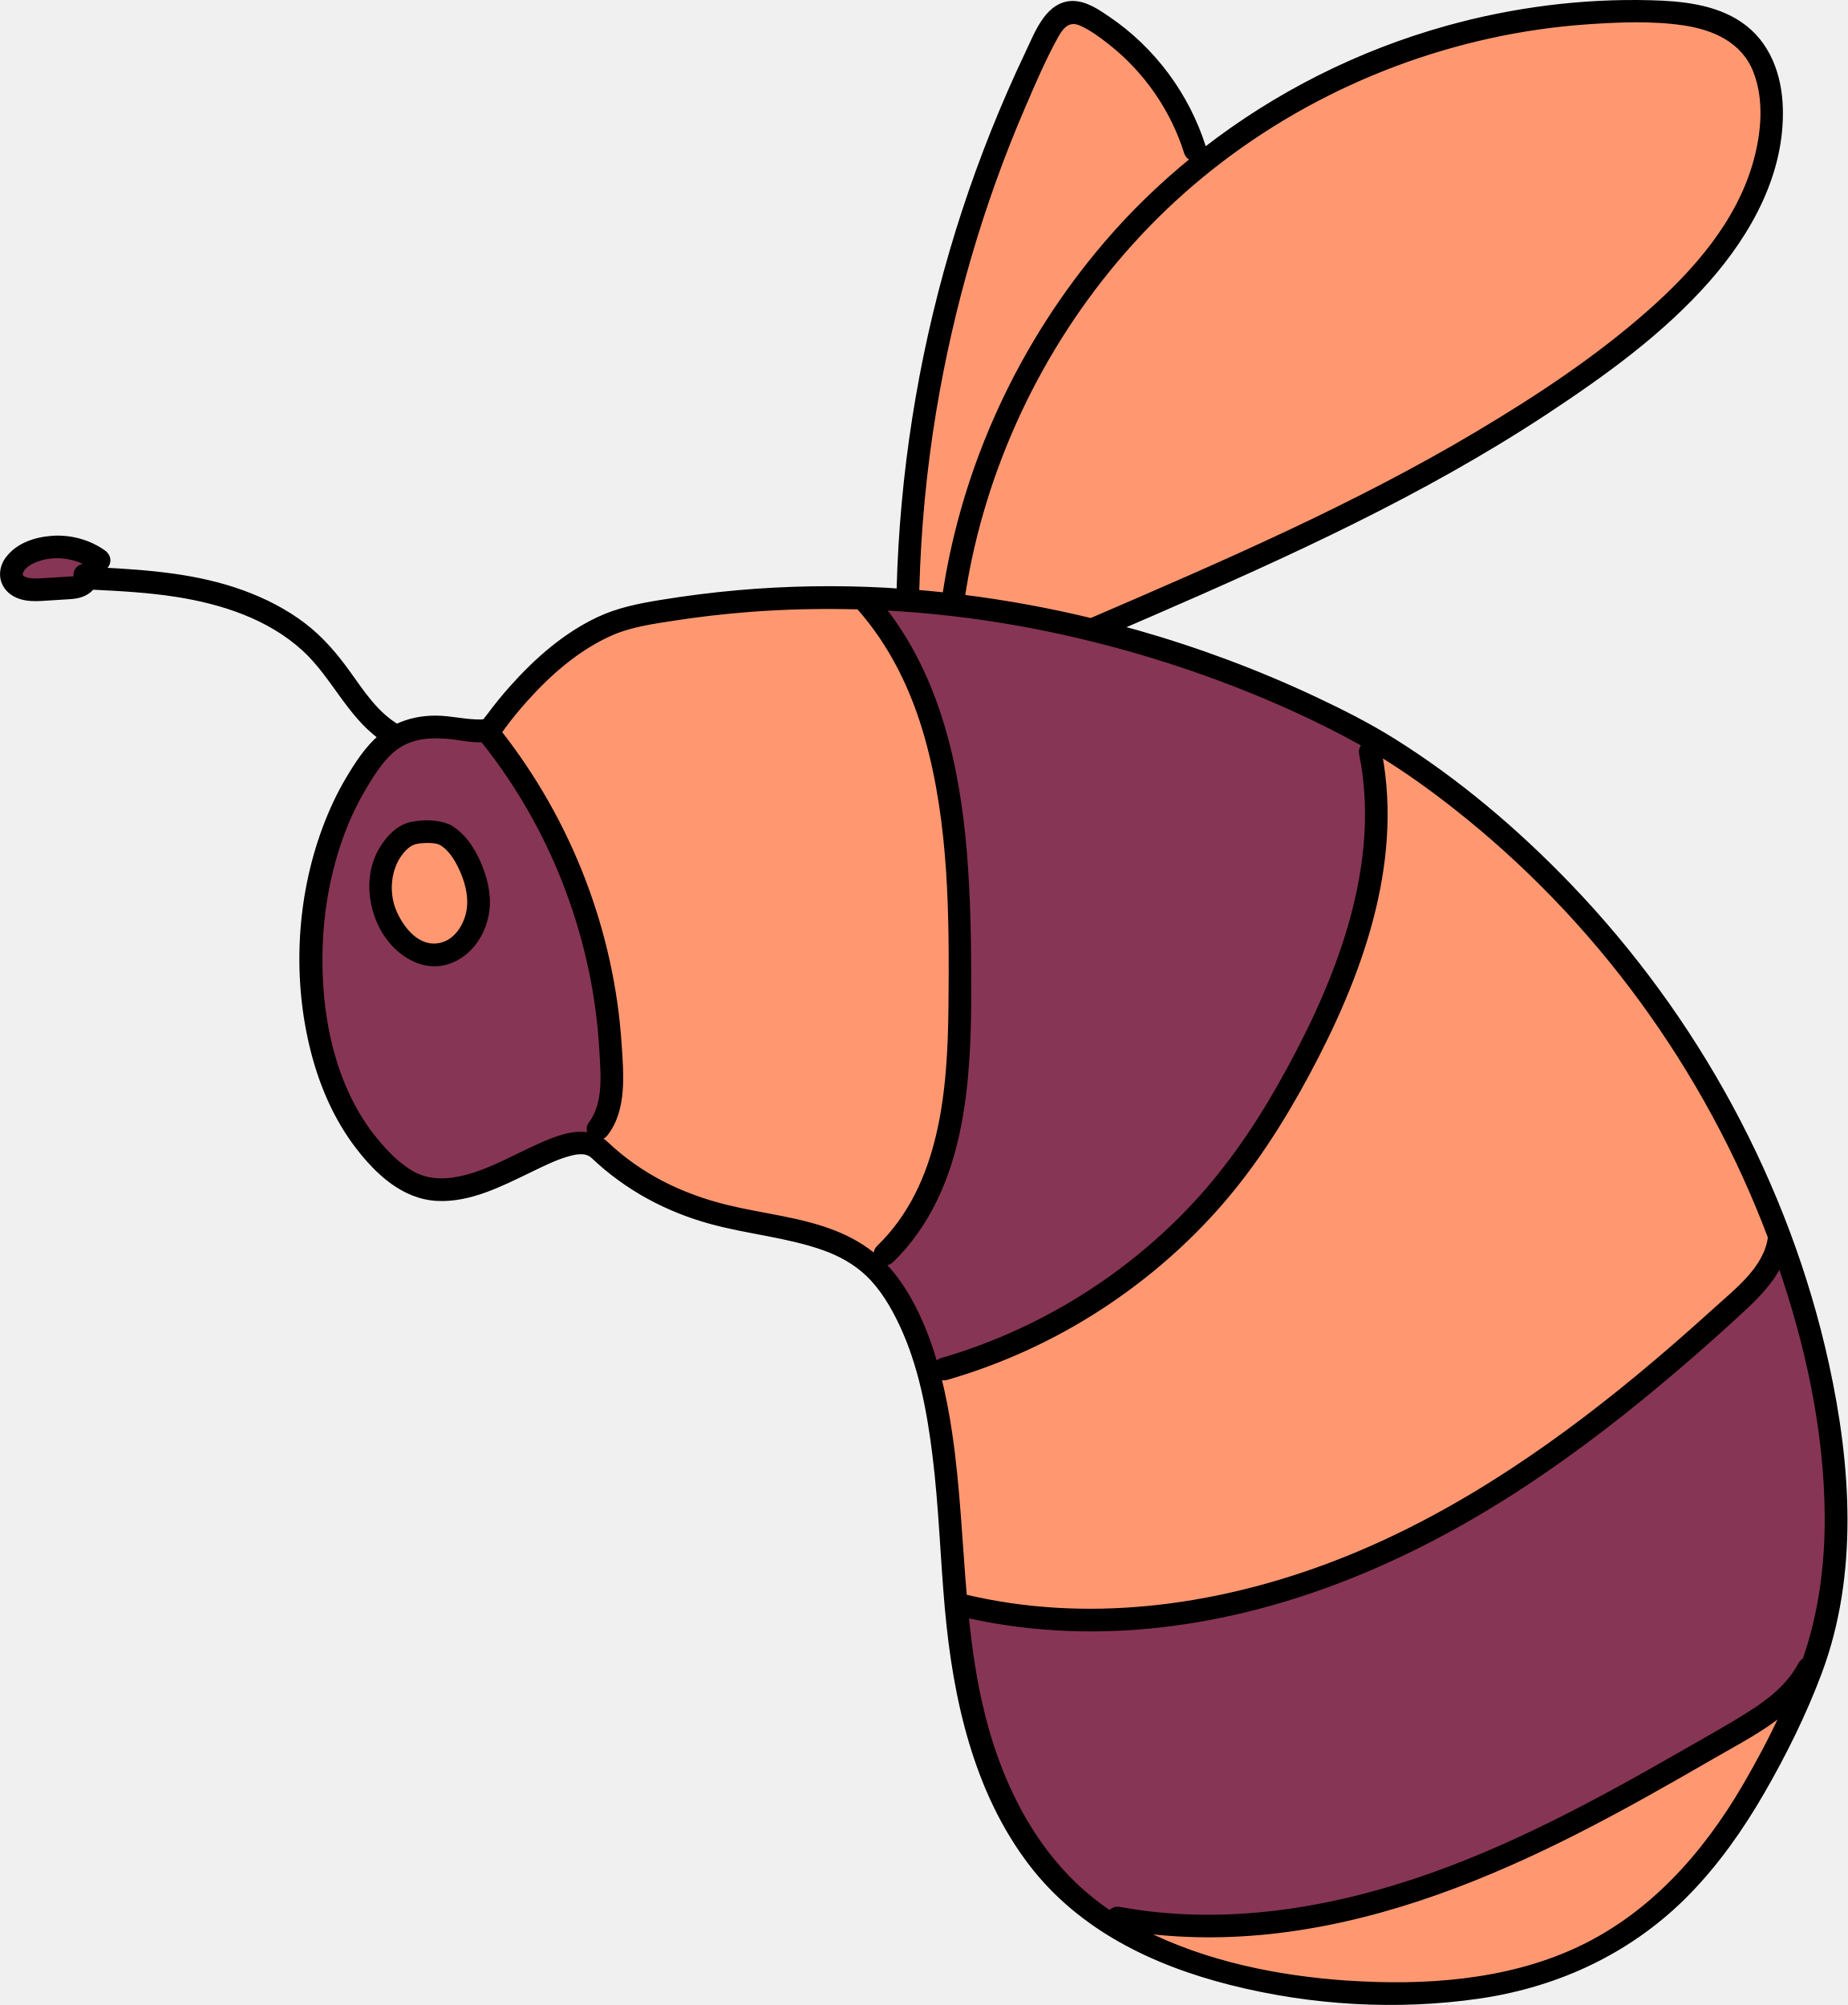
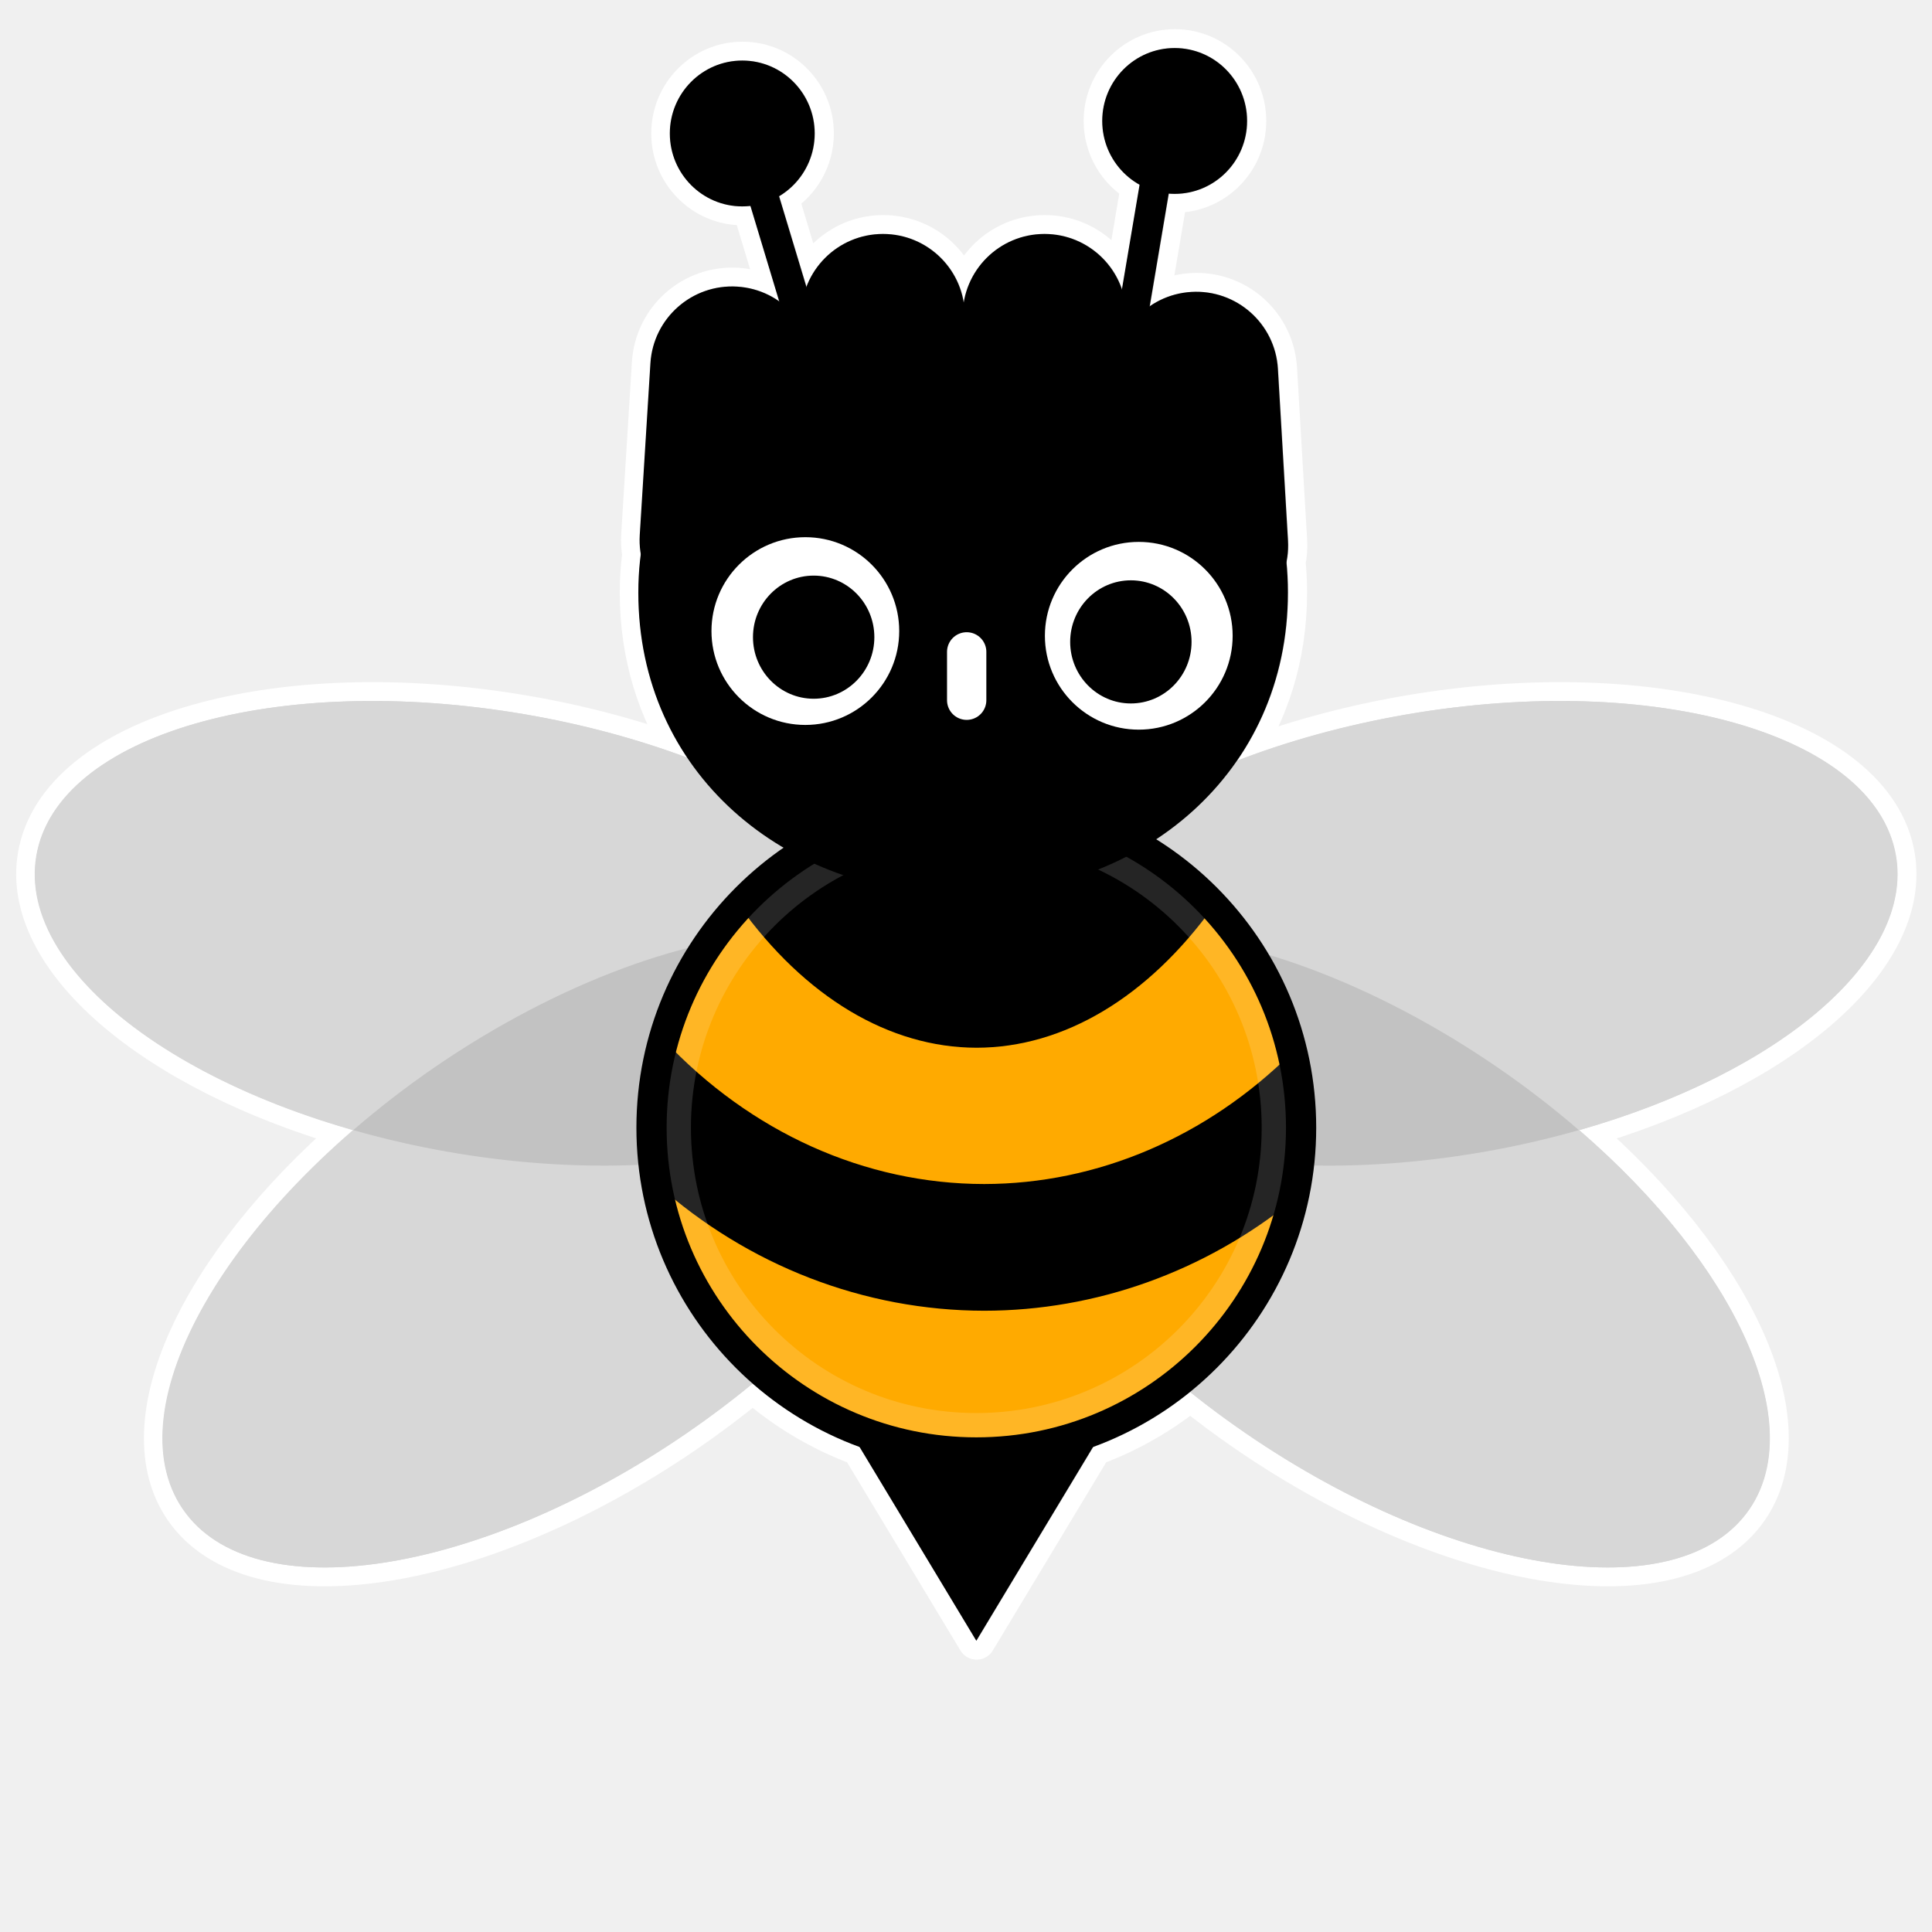
- <svg xmlns="http://www.w3.org/2000/svg" id="Layer_2" viewBox="0 0 938.02 1018.13" version="1.1">
+ <svg xmlns="http://www.w3.org/2000/svg" id="Layer_2" viewBox="0 0 1024 1024" version="1.1" width="1024" height="1024">
  <defs id="defs4">
    <style id="style2">.cls-1{stroke:#000;stroke-linejoin:round;stroke-width:2px;}.cls-1,.cls-2{stroke-linecap:round;}.cls-3{fill:#25ef0f;}.cls-2{fill:none;stroke:#ff9871;stroke-miterlimit:10;stroke-width:4px;}.cls-4{fill:#873555;}.cls-5{fill:#ff9871;}</style>
  </defs>
  <g id="Layer_1-2">
-     <path class="cls-5" d="m 480.589,699.61 c 27.63,-7.99 54.07,-20.08 78.17,-35.79 21.26,-13.86 40.81,-30.45 57.8,-49.32 18.76,-20.84 33.9,-44.43 47.14,-69.07 26.51,-49.31 47.47,-105.8 37.04,-162.42 13.16,8.05 25.72,17.07 37.86,26.61 35.92,28.22 67.97,61.46 94.89,98.35 26.93,36.89 49.03,77.4 65.07,120.17 -1.96,15.61 -16.92,26.93 -27.75,36.76 -12.8,11.61 -25.81,22.99 -39.13,34 -47.61,39.34 -99.96,74.53 -158.15,96.14 -58.35,21.67 -122.61,30.02 -183.69,15.44 -2.36,-27.46 -3.37,-55.1 -7.39,-82.4 -1.43,-9.7 -3.24,-19.43 -5.66,-29 0.98,0.69 2.27,0.97 3.79,0.53 z" id="path6" />
-     <path class="cls-4" d="m 595.689,824.46 c 64.34,-8.59 124.56,-35.31 178.43,-70.85 26.82,-17.69 52.23,-37.48 76.65,-58.34 12.13,-10.37 24.13,-20.94 35.76,-31.86 6.73,-6.32 13,-13.17 17.09,-21.17 14.14,41.04 23.58,84.54 23.79,127.9 0.12,24.67 -3.18,49.38 -11.31,72.72 -0.83,0.35 -1.58,1.01 -2.13,2.05 -5.77,10.8 -15.31,18.4 -25.48,24.86 -11.13,7.06 -22.74,13.44 -34.17,20 -43.92,25.22 -88.83,49.59 -137.11,65.45 -47.71,15.68 -99.05,23.13 -148.85,13.94 -2.14,-0.39 -3.83,0.53 -4.86,1.91 -34.25,-22.77 -54.07,-59.89 -64.16,-99.22 -4.35,-16.96 -6.83,-34.15 -8.57,-51.44 34.41,7.74 69.97,8.72 104.91,4.06 z" id="path8" />
-     <path class="cls-4" d="m 452.739,639.99 c 18.39,-17.83 28.72,-41.65 33.79,-66.45 4.71,-22.99 5.53,-46.59 5.55,-69.99 0.02,-23.89 -0.27,-47.84 -2.29,-71.65 -3.7,-43.71 -13.82,-88.17 -41.24,-123.11 23.59,1.22 47.11,3.96 70.35,8.2 36.57,6.67 72.52,16.85 107.2,30.23 21.86,8.43 43.29,18.14 63.82,29.45 0.85,0.47 1.67,1 2.52,1.48 -1.14,1.05 -1.82,2.6 -1.43,4.52 6.27,30.88 2.15,62.58 -7.15,92.41 -8.33,26.74 -20.62,52.12 -34.41,76.44 -13.14,23.17 -28.37,44.93 -46.95,64.07 -34.16,35.18 -77.33,61.22 -124.45,74.84 -1.48,0.43 -2.43,1.33 -2.92,2.41 -2.91,-10.2 -6.61,-20.16 -11.5,-29.58 -4.19,-8.07 -9.34,-15.88 -15.85,-22.29 1.55,0.65 3.4,0.54 4.96,-0.98 z" id="path10" />
-     <path class="cls-5" d="m 653.459,979.89 c 51.87,-7 100.93,-26.39 147.34,-49.99 23.5,-11.95 46.41,-24.99 69.22,-38.19 11.63,-6.73 24.43,-13.33 35.12,-22.04 -5.83,12.61 -12.38,24.95 -19.3,36.83 -20.54,35.24 -48.08,66.3 -85.71,83.53 -35.75,16.38 -77.11,19.16 -115.85,16.55 -35.52,-2.39 -72.42,-9.83 -104.5,-26.13 24.46,3.12 49.19,2.73 73.68,-0.58 z" id="path12" />
-     <path class="cls-3" d="m 247.029,365.75 c 0.02,0.06 -0.15,0.12 -0.41,0.18 0.2,-0.2 0.36,-0.31 0.41,-0.18 z" id="path14" />
-     <path class="cls-5" d="m 488.909,302.84 c 1.01,-6.56 2.16,-13.1 3.55,-19.59 13.57,-63.24 45.13,-122.41 90.14,-168.86 46.89,-48.39 108.12,-81.68 173.86,-96.08 16.43,-3.6 33.1,-6.01 49.88,-7.14 15.97,-1.08 32.64,-1.77 48.53,0.58 15.26,2.26 29.96,8.69 36.09,23.86 5.91,14.64 4.29,31.98 0.08,46.85 -8.61,30.43 -30.51,55.38 -53.76,75.88 -26.6,23.46 -56.66,43.31 -87.08,61.43 -62.56,37.26 -129.57,66.18 -196.32,94.95 -21.41,-5.18 -43.11,-9.16 -64.97,-11.88 z" id="path16" />
-     <path class="cls-5" d="m 561.369,123.57 c -43.06,50.37 -71.97,112.58 -81.87,178.15 -4.69,-0.5 -9.38,-0.98 -14.08,-1.36 0.17,-0.48 0.3,-0.99 0.31,-1.58 0.82,-30.24 3.64,-60.41 8.6,-90.26 8.83,-53.17 24.01,-105.4 45.39,-154.89 5.13,-11.89 10.3,-24.02 16.58,-35.36 2.94,-5.31 6.44,-9.1 12.77,-6.18 5.25,2.42 10.25,6.12 14.77,9.7 17.97,14.22 31.44,33.7 38.3,55.55 0.59,1.89 1.95,2.89 3.46,3.2 -15.96,12.98 -30.81,27.34 -44.23,43.03 z" id="path18" />
-     <path class="cls-5" d="m 212.019,427.3 c 3.44,-0.54 8.89,-0.65 11.55,0.65 5.01,2.84 8.23,8.29 10.56,13.38 2.6,5.67 4.41,12.29 3.96,18.57 -0.61,8.35 -5.88,17.91 -14.64,19.77 -11.12,2.36 -19.36,-7.98 -23.22,-16.97 -3.97,-9.26 -3.03,-21.43 3.15,-29.48 2.53,-3.3 5.07,-5.36 8.63,-5.91 z" id="path20" />
-     <path class="cls-4" d="m 17.049,284.77 c 10.04,-4.41 27.32,-3.27 30.81,3.65 0.44,0.87 -0.2,3.22 -1,3.78 -1.92,1.35 -9.85,1.31 -10.89,1.38 -4.16,0.26 -8.32,0.52 -12.48,0.78 -2.68,0.17 -5.4,0.42 -8.08,0.12 -1.46,-0.16 -3.55,-0.72 -4.34,-1.63 -0.36,-0.42 -0.57,-0.82 -0.57,-1.51 0,-0.69 0.47,-1.67 1.03,-2.43 1.37,-1.86 3.43,-3.22 5.53,-4.14 z" id="path22" />
-     <path class="cls-5" d="m 307.739,575.57 c 9.56,-12.43 7.82,-30.49 6.86,-45.18 -3.77,-57.64 -25.3,-113.33 -60.91,-158.72 0.73,-0.92 1.41,-1.94 2.18,-3 3.36,-4.57 7.1,-9.1 11.04,-13.49 12.04,-13.41 26.04,-25.72 42.58,-33.24 10.24,-4.66 21.51,-6.17 32.54,-7.89 12.6,-1.96 25.28,-3.41 38,-4.41 18.56,-1.45 37.18,-1.85 55.78,-1.33 16.86,18.92 27.92,41.94 34.71,66.22 12.3,43.97 12.45,90.92 12.01,136.25 -0.42,42.6 -4.08,91.04 -36.52,122.47 -1.65,1.6 -1.74,3.55 -0.97,5.13 -6.32,-5.48 -13.54,-9.57 -21.31,-12.65 -17.45,-6.89 -36.52,-8.58 -54.65,-13.01 -23.16,-5.66 -44.03,-15.85 -61.41,-32.38 -1.11,-1.02 -2.28,-1.84 -3.48,-2.5 1.38,-0.21 2.63,-1.06 3.57,-2.27 z" id="path24" />
-     <path class="cls-4" d="m 202.269,378.76 c 7.72,-5.04 16.83,-5.45 25.75,-4.63 5.39,0.5 11.31,2 16.89,1.63 9.78,12.17 18.47,25.2 26.02,38.86 13.39,24.2 23.09,50.35 28.83,77.4 2.87,13.52 4.71,27.24 5.48,41.04 0.69,12.37 2.31,27.27 -5.72,37.7 -1.21,1.57 -0.73,3.9 0.47,5.42 -8.53,-2.17 -18.32,1.86 -26.23,5.38 -14.22,6.34 -28.13,14.93 -43.77,17.25 -7.15,1.06 -14.55,0.28 -20.88,-3.37 -6.92,-3.98 -12.87,-10.11 -17.94,-16.19 -22.73,-27.25 -29.8,-65.74 -28.34,-100.31 0.79,-18.76 4.29,-37.44 10.75,-55.08 3.02,-8.26 6.78,-16.24 11.28,-23.8 4.51,-7.57 9.91,-16.39 17.42,-21.3 z m -8.56,92.2 c 6.47,12.4 20.82,22.63 35.19,16.98 12.1,-4.76 19.14,-18.18 18.79,-30.83 -0.22,-7.72 -2.7,-15.54 -6.19,-22.37 -2.84,-5.55 -6.8,-11 -12.14,-14.39 -0.28,-0.23 -0.6,-0.44 -0.97,-0.62 -0.39,-0.22 -0.77,-0.36 -1.14,-0.47 -5.66,-2.32 -12.61,-2.19 -18.47,-1 -6.56,1.33 -11.69,6.82 -15.06,12.31 -7.53,12.28 -6.48,27.99 0,40.4 z" id="path26" />
-     <path class="cls-2" d="m 195.532,369.462 c -15.97,-11.71 -21.623,-30.312 -36.183,-43.632 -17.73,-16.21 -41.49,-23.88 -64.8,-27.53 -14.11,-2.21 -16.45,-4.56 -30.71,-5.26" id="path28" />
-   </g>
-   <g id="Layer_2-2" transform="matrix(-1,0,0,1,938.0588,0)">
-     <g id="g35">
-       <path class="cls-1" d="m 934.33,283.72 c -5.19,-7.13 -14.29,-10.01 -22.76,-10.63 -9.18,-0.67 -18.74,1.92 -26.24,7.25 -2.1,1.49 -3.09,4.16 -1.71,6.52 0.68,1.17 2.01,2.02 3.4,2.29 -24.41,1.25 -49.18,3.16 -72.26,11.61 -11.03,4.04 -21.59,9.38 -30.94,16.52 -9.19,7.01 -16.38,15.53 -23.06,24.9 -6.97,9.76 -13.78,20.08 -24.2,26.42 -6.07,-2.9 -12.78,-4.22 -19.69,-4.21 -7.71,0.01 -15.31,2.09 -22.99,1.96 -0.13,0 -1.04,-0.07 -1.8,-0.17 -0.6,-0.89 -1.39,-1.75 -1.97,-2.54 -3.77,-5.1 -7.77,-10.03 -12,-14.76 -12.36,-13.83 -26.93,-26.66 -43.84,-34.6 -10.12,-4.76 -20.58,-6.81 -31.56,-8.61 -13.03,-2.14 -26.15,-3.8 -39.3,-4.97 -24.85,-2.2 -49.85,-2.6 -74.75,-1.28 -2.31,0.12 -4.62,0.32 -6.93,0.47 0.05,-0.3 0.08,-0.62 0.07,-0.96 -1.57,-57.89 -10.58,-115.57 -26.82,-171.16 -8.04,-27.53 -17.87,-54.51 -29.33,-80.79 -2.89,-6.64 -5.9,-13.24 -9.01,-19.78 -2.78,-5.86 -5.32,-12.19 -9.15,-17.46 -3.45,-4.74 -8.28,-8.4 -14.4,-8.25 -6.55,0.17 -12.51,4.28 -17.74,7.84 -23.08,15.69 -40.31,39.01 -48.67,65.62 -0.11,0.35 -0.18,0.7 -0.21,1.02 C 290.01,47.63 248.01,26.49 203.39,14.07 169.79,4.71 134.72,0.19 99.85,1.12 84.38,1.53 67.5,3.15 54.36,12.11 40.15,21.81 34.31,38.24 33.83,54.9 c -0.94,32.89 15.71,63.04 36.82,87.11 23.36,26.63 52.82,47.85 82.23,67.26 62.98,41.56 131.96,72.88 201.01,102.84 5.08,2.2 10.16,4.39 15.24,6.58 -2.71,0.73 -5.44,1.43 -8.14,2.2 -30.95,8.81 -61.23,20.08 -90.35,33.77 -13.65,6.41 -27.24,13.26 -40.04,21.25 -32.68,20.42 -62.7,45.93 -89.36,73.68 -32.22,33.53 -59.92,71.5 -82.01,112.41 -22.18,41.08 -38.87,85.25 -48.85,130.88 -11.18,51.08 -15.01,106.51 3.61,156.37 7.87,21.08 18.13,41.75 29.39,61.21 10.46,18.08 22.61,35.35 37.17,50.37 28.75,29.65 65.95,47.17 106.61,53.07 41.64,6.04 85.05,3.42 125.83,-6.86 39.27,-9.9 76.57,-27.79 101.66,-60.54 28.22,-36.85 38.58,-84.27 42.66,-129.61 2.33,-25.85 3.07,-51.79 6.26,-77.57 2.82,-22.79 7.14,-46.26 17.05,-67.15 4.31,-9.08 9.59,-18.04 16.9,-25.03 6.35,-6.07 14.14,-10.35 22.38,-13.26 18.4,-6.51 38.16,-8.12 56.95,-13.24 22.7,-6.19 43.15,-17.19 60.25,-33.44 1.38,-1.27 3.14,-1.91 4.76,-2.04 2.72,-0.21 4.89,0.26 7.52,0.99 6.89,1.91 13.34,5.22 19.76,8.31 14.51,7 30.38,15.22 46.98,14.36 17.18,-0.89 30.37,-13.36 40.36,-26.34 10.94,-14.22 18.23,-31.03 22.69,-48.34 9.51,-36.93 7.46,-77.9 -5.86,-113.64 -3.24,-8.7 -7.15,-17.17 -11.9,-25.15 -4.41,-7.4 -9.58,-15.38 -16.16,-21.11 15.97,-11.71 23.95,-31.29 38.52,-44.61 17.73,-16.21 41.49,-23.88 64.8,-27.53 14.11,-2.21 28.4,-2.98 42.66,-3.67 0.12,0.15 0.21,0.3 0.34,0.45 2.91,3.14 6.81,4.11 10.92,4.37 4.88,0.31 9.76,0.64 14.64,0.92 3.53,0.2 7.28,0.13 10.67,-0.99 3.91,-1.29 7.13,-3.84 8.58,-7.78 1.46,-3.97 0.42,-8.37 -2.02,-11.72 z m -242.96,82.35 c -0.26,-0.06 -0.43,-0.12 -0.41,-0.18 0.05,-0.13 0.21,-0.02 0.41,0.18 z M 335.86,77.48 c 6.87,-21.85 20.33,-41.34 38.3,-55.55 4.52,-3.58 9.52,-7.27 14.77,-9.7 6.33,-2.92 9.82,0.87 12.77,6.18 6.28,11.33 11.45,23.47 16.58,35.36 21.38,49.49 36.56,101.72 45.39,154.89 4.95,29.85 7.78,60.02 8.6,90.26 0.02,0.59 0.14,1.11 0.31,1.58 -4.7,0.39 -9.39,0.86 -14.08,1.36 -9.9,-65.57 -38.81,-127.78 -81.87,-178.15 -13.42,-15.7 -28.27,-30.06 -44.23,-43.03 1.51,-0.31 2.87,-1.32 3.46,-3.2 z M 187.8,219.92 C 157.38,201.8 127.32,181.95 100.72,158.49 77.47,137.98 55.57,113.04 46.96,82.61 42.76,67.74 41.13,50.41 47.04,35.76 53.16,20.6 67.86,14.16 83.13,11.9 c 15.89,-2.35 32.56,-1.66 48.53,-0.58 16.78,1.14 33.45,3.54 49.88,7.14 65.74,14.4 126.97,47.69 173.86,96.08 45.01,46.45 76.57,105.62 90.14,168.86 1.39,6.49 2.54,13.03 3.55,19.59 -21.86,2.72 -43.56,6.71 -64.97,11.88 C 317.37,286.1 250.36,257.18 187.8,219.92 Z m 65.92,786.82 c -38.75,2.6 -80.1,-0.17 -115.85,-16.55 -37.62,-17.24 -65.17,-48.3 -85.71,-83.53 -6.92,-11.88 -13.47,-24.22 -19.3,-36.83 10.68,8.71 23.48,15.31 35.12,22.04 22.81,13.2 45.73,26.24 69.22,38.19 46.41,23.6 95.47,42.98 147.34,49.99 24.49,3.31 49.22,3.69 73.68,0.58 -32.07,16.3 -68.98,23.74 -104.5,26.13 z M 438.64,871.99 c -10.09,39.33 -29.92,76.45 -64.16,99.22 -1.03,-1.39 -2.72,-2.31 -4.86,-1.91 -49.8,9.19 -101.13,1.75 -148.85,-13.94 -48.28,-15.87 -93.18,-40.24 -137.11,-65.45 -11.43,-6.56 -23.04,-12.94 -34.17,-20 -10.18,-6.46 -19.71,-14.05 -25.48,-24.86 -0.55,-1.04 -1.3,-1.69 -2.13,-2.05 -8.13,-23.33 -11.43,-48.05 -11.31,-72.72 0.21,-43.36 9.65,-86.85 23.79,-127.9 4.1,8 10.36,14.85 17.09,21.17 11.64,10.92 23.63,21.49 35.76,31.86 24.42,20.86 49.83,40.65 76.65,58.34 53.87,35.54 114.09,62.26 178.43,70.85 34.93,4.66 70.49,3.68 104.91,-4.06 -1.74,17.29 -4.22,34.49 -8.57,51.44 z m 16.89,-143.77 c -4.02,27.3 -5.02,54.94 -7.39,82.4 C 387.07,825.2 322.81,816.85 264.45,795.18 206.26,773.57 153.91,738.39 106.3,699.04 92.98,688.03 79.96,676.65 67.17,665.04 56.34,655.21 41.38,643.89 39.42,628.28 55.47,585.51 77.56,545 104.49,508.11 c 26.93,-36.89 58.98,-70.14 94.89,-98.35 12.14,-9.54 24.69,-18.56 37.86,-26.61 -10.43,56.62 10.54,113.11 37.04,162.42 13.24,24.64 28.38,48.24 47.14,69.07 16.99,18.87 36.53,35.46 57.8,49.32 24.1,15.71 50.54,27.8 78.17,35.79 1.51,0.44 2.8,0.15 3.79,-0.53 -2.41,9.57 -4.23,19.3 -5.66,29 z m 18.83,-64.83 c -4.9,9.42 -8.59,19.38 -11.5,29.58 -0.5,-1.08 -1.45,-1.98 -2.92,-2.41 -47.11,-13.63 -90.29,-39.66 -124.45,-74.84 -18.58,-19.14 -33.81,-40.9 -46.95,-64.07 -13.79,-24.32 -26.08,-49.7 -34.41,-76.44 -9.3,-29.83 -13.42,-61.53 -7.15,-92.41 0.39,-1.92 -0.29,-3.47 -1.43,-4.52 0.85,-0.48 1.67,-1.01 2.52,-1.48 20.53,-11.31 41.96,-21.02 63.82,-29.45 34.69,-13.38 70.63,-23.56 107.2,-30.23 23.24,-4.24 46.75,-6.98 70.35,-8.2 -27.42,34.94 -37.54,79.4 -41.24,123.11 -2.01,23.81 -2.31,47.77 -2.29,71.65 0.02,23.4 0.84,47 5.55,69.99 5.08,24.8 15.4,48.62 33.79,66.45 1.56,1.51 3.41,1.63 4.96,0.98 -6.52,6.41 -11.66,14.22 -15.85,22.29 z m 155.98,-82.91 c -17.38,16.52 -38.26,26.72 -61.41,32.38 -18.13,4.43 -37.2,6.12 -54.65,13.01 -7.78,3.07 -14.99,7.17 -21.31,12.65 0.77,-1.58 0.68,-3.53 -0.97,-5.13 -32.43,-31.44 -36.1,-79.87 -36.52,-122.47 -0.44,-45.33 -0.3,-92.28 12.01,-136.25 6.79,-24.28 17.86,-47.3 34.71,-66.22 18.6,-0.52 37.23,-0.11 55.78,1.33 12.72,0.99 25.4,2.45 38,4.41 11.02,1.71 22.29,3.23 32.54,7.89 16.54,7.52 30.54,19.83 42.58,33.24 3.94,4.39 7.68,8.92 11.04,13.49 0.77,1.05 1.45,2.08 2.18,3 -35.61,45.4 -57.15,101.09 -60.91,158.72 -0.96,14.69 -2.7,32.75 6.86,45.18 0.94,1.22 2.19,2.06 3.57,2.27 -1.2,0.67 -2.37,1.48 -3.48,2.5 z m 122.8,-180.29 c 4.5,7.56 8.26,15.54 11.28,23.8 6.46,17.65 9.97,36.32 10.75,55.08 1.45,34.57 -5.62,73.06 -28.34,100.31 -5.07,6.08 -11.03,12.21 -17.94,16.19 -6.34,3.65 -13.73,4.43 -20.88,3.37 -15.64,-2.32 -29.55,-10.91 -43.77,-17.25 -7.9,-3.52 -17.7,-7.55 -26.23,-5.38 1.2,-1.52 1.68,-3.85 0.47,-5.42 -8.03,-10.44 -6.41,-25.34 -5.72,-37.7 0.77,-13.8 2.61,-27.52 5.48,-41.04 5.74,-27.05 15.44,-53.2 28.83,-77.4 7.55,-13.66 16.25,-26.69 26.02,-38.86 5.58,0.36 11.49,-1.14 16.89,-1.63 8.92,-0.82 18.03,-0.4 25.75,4.63 7.51,4.9 12.91,13.72 17.42,21.3 z m 173.79,-107.2 c -0.79,0.91 -2.88,1.47 -4.34,1.63 -2.68,0.3 -5.4,0.05 -8.08,-0.12 -4.16,-0.26 -8.32,-0.52 -12.48,-0.78 -1.04,-0.07 -0.98,-0.01 -1.57,-0.19 -0.46,-0.14 -0.54,-0.16 -0.88,-0.36 0,-0.03 0,-0.07 0,-0.1 0.32,-1.11 0.24,-2.32 -0.45,-3.51 -1.17,-2 -4.47,-3.29 -6.52,-1.71 -0.43,0.33 -0.81,0.69 -1.16,1.06 -0.75,0.04 -1.49,0.07 -2.24,0.11 0.33,-0.11 0.65,-0.26 0.94,-0.47 8.8,-6.25 20.77,-8.07 30.81,-3.65 2.09,0.92 4.16,2.28 5.53,4.14 0.56,0.76 1.02,1.74 1.03,2.43 0,0.7 -0.2,1.1 -0.57,1.51 z" id="path31" />
-       <path class="cls-1" d="m 729.22,418.39 c -5.86,-1.19 -12.81,-1.32 -18.47,1 -0.38,0.11 -0.76,0.25 -1.14,0.47 -0.37,0.18 -0.69,0.39 -0.97,0.62 -5.34,3.39 -9.3,8.84 -12.14,14.39 -3.49,6.83 -5.97,14.66 -6.19,22.37 -0.35,12.66 6.69,26.07 18.79,30.83 14.37,5.66 28.72,-4.57 35.19,-16.98 6.48,-12.41 7.53,-28.12 0,-40.4 -3.37,-5.49 -8.51,-10.98 -15.06,-12.31 z m 8.53,44.44 c -3.85,8.99 -12.1,19.33 -23.22,16.97 -8.76,-1.86 -14.03,-11.42 -14.64,-19.77 -0.46,-6.28 1.36,-12.89 3.96,-18.57 2.33,-5.09 5.55,-10.55 10.56,-13.38 2.66,-1.3 8.12,-1.18 11.55,-0.65 3.56,0.55 6.1,2.61 8.63,5.91 6.18,8.05 7.12,20.22 3.15,29.48 z" id="path33" />
+     <g id="g15241" transform="matrix(4.324701,0,0,4.324701,-474.1732,-50.96339)">
+       <g id="g5485">
+         <path id="ellipse2758" style="fill:#d7d7d7;fill-opacity:1;stroke:#ffffff;stroke-width:4.625;stroke-linecap:round;stroke-linejoin:round;stroke-dasharray:none;stroke-opacity:1;paint-order:stroke fill markers" d="m 253.641,17.671 a 8.876,8.937 1.1867896e-8 0 0 -8.877,8.937 8.876,8.937 1.1867896e-8 0 0 4.58,7.819 l -2.162,12.805 c -1.346,-3.949 -5.078,-6.775 -9.494,-6.775 -4.997,0 -9.117,3.617 -9.897,8.387 -0.78,-4.769 -4.9,-8.387 -9.897,-8.387 -4.303,0 -7.956,2.683 -9.386,6.474 l -3.348,-11.099 a 8.876,8.937 1.1867896e-8 0 0 4.365,-7.69 8.876,8.937 1.1867896e-8 0 0 -8.877,-8.937 8.876,8.937 1.1867896e-8 0 0 -8.877,8.937 8.876,8.937 1.1867896e-8 0 0 8.877,8.938 8.876,8.937 1.1867896e-8 0 0 0.999,-0.062 l 3.526,11.687 c -1.464,-1.027 -3.223,-1.675 -5.146,-1.794 -5.546,-0.344 -10.289,3.844 -10.633,9.391 l -1.307,21.056 c -0.05,0.806 -0.004,1.594 0.128,2.354 -0.199,1.496 -0.304,3.064 -0.304,4.711 0,7.716 2.198,14.576 5.998,20.233 a 56.141,27.22 9.767 0 0 -19.833,-5.312 56.141,27.22 9.767 0 0 -59.945,17.302 56.141,27.22 9.767 0 0 38.846,33.639 27.22,56.141 55.57 0 0 -20.894,46.461 27.22,56.141 55.57 0 0 61.697,-9.291 27.22,56.141 55.57 0 0 8.133,-6.123 c 3.82,3.346 8.254,6.008 13.112,7.788 l 14.31,23.752 14.31,-23.752 c 4.344,-1.592 8.349,-3.89 11.88,-6.751 a 56.141,27.22 34.43 0 0 6.838,5.085 56.141,27.22 34.43 0 0 61.697,9.291 56.141,27.22 34.43 0 0 -20.868,-46.455 27.22,56.141 80.233 0 0 38.82,-33.644 27.22,56.141 80.233 0 0 -59.945,-17.302 27.22,56.141 80.233 0 0 -20.797,5.688 c 3.957,-5.727 6.251,-12.721 6.251,-20.608 0,-1.293 -0.062,-2.537 -0.179,-3.736 0.175,-0.848 0.243,-1.732 0.19,-2.64 L 266.294,56.985 c -0.326,-5.548 -5.055,-9.751 -10.602,-9.425 -1.902,0.112 -3.646,0.741 -5.103,1.744 l 2.329,-13.791 a 8.876,8.937 1.1867896e-8 0 0 0.724,0.033 8.876,8.937 1.1867896e-8 0 0 8.876,-8.938 8.876,8.937 1.1867896e-8 0 0 -8.876,-8.937 z" />
+         <ellipse style="fill:#d7d7d7;fill-opacity:1;stroke:none;stroke-width:15.875;stroke-linecap:round;stroke-linejoin:round;paint-order:stroke fill markers" id="ellipse15207" cx="-188.368" cy="95.599" rx="56.141" ry="27.22" transform="matrix(-0.985506,-0.1696407,-0.1696407,0.985506,0,0)" />
+         <ellipse style="fill:#d7d7d7;fill-opacity:1;stroke:none;stroke-width:15.875;stroke-linecap:round;stroke-linejoin:round;paint-order:stroke fill markers" id="ellipse15209" cx="-53.815" cy="236.935" rx="56.141" ry="27.22" transform="matrix(-0.8248163,0.5654008,0.5654008,0.8248163,0,0)" />
+         <ellipse style="fill:#d7d7d7;fill-opacity:1;stroke:none;stroke-width:15.875;stroke-linecap:round;stroke-linejoin:round;paint-order:stroke fill markers" id="ellipse15211" cx="261.088" cy="172.966" rx="56.141" ry="27.22" transform="rotate(-9.766928)" />
+         <path id="path15213" style="fill:#c2c2c2;fill-opacity:1;stroke:none;stroke-width:15.875;stroke-linecap:round;stroke-linejoin:round;paint-order:stroke fill markers" d="m 207.307,126.121 a 27.22,56.141 55.57 0 0 -44.346,16.428 27.22,56.141 55.57 0 0 -10.024,7.736 56.141,27.22 9.767 0 0 11.865,2.708 56.141,27.22 9.767 0 0 59.945,-17.302 56.141,27.22 9.767 0 0 0.187,-2.008 27.22,56.141 55.57 0 0 -0.277,-0.425 27.22,56.141 55.57 0 0 -17.351,-7.138 z" />
+         <ellipse style="fill:#d7d7d7;fill-opacity:1;stroke:none;stroke-width:15.875;stroke-linecap:round;stroke-linejoin:round;paint-order:stroke fill markers" id="ellipse15215" cx="322.355" cy="-20.924" rx="56.141" ry="27.22" transform="rotate(34.43013)" />
+         <path id="path15217" style="fill:#c2c2c2;fill-opacity:1;stroke:none;stroke-width:15.875;stroke-linecap:round;stroke-linejoin:round;paint-order:stroke fill markers" d="m 248.758,126.121 a 56.141,27.22 34.43 0 0 -17.351,7.138 56.141,27.22 34.43 0 0 -0.271,0.463 27.22,56.141 80.233 0 0 0.181,1.97 27.22,56.141 80.233 0 0 59.945,17.302 27.22,56.141 80.233 0 0 11.89,-2.705 56.141,27.22 34.43 0 0 -10.048,-7.739 56.141,27.22 34.43 0 0 -44.346,-16.428 z" />
+         <path style="fill:#000000;fill-opacity:1;stroke:none;stroke-width:26.001;stroke-linecap:round;stroke-linejoin:round;paint-order:stroke fill markers" id="path15219" d="m 146.205,174.666 -49.552,-85.827 99.104,-2e-6 z" transform="matrix(0.6237006,0,0,0.5976991,138.1082,108.4719)" />
+         <circle style="fill:#ffaa00;fill-opacity:1;stroke:none;stroke-width:5.292;stroke-linecap:round;stroke-linejoin:round;stroke-dasharray:none;stroke-opacity:1;paint-order:stroke fill markers" id="circle15221" cx="229.296" cy="149.988" r="39.805" />
+         <path id="path15223" style="fill:#000000;fill-opacity:1;stroke:none;stroke-width:15.875;stroke-linecap:round;stroke-linejoin:round;stroke-opacity:1;paint-order:stroke fill markers" d="m 229.296,110.183 a 39.805,39.805 0 0 0 -29.048,12.6 44.111,69.922 0 0 0 29.086,17.408 44.111,69.922 0 0 0 29.056,-17.366 39.805,39.805 0 0 0 -29.094,-12.642 z" />
+         <path id="path15225" style="fill:#000000;fill-opacity:1;stroke:none;stroke-width:15.875;stroke-linecap:round;stroke-linejoin:round;stroke-opacity:1;paint-order:stroke fill markers" d="m 190.988,139.226 a 39.805,39.805 0 0 0 -1.497,10.763 39.805,39.805 0 0 0 0.63,6.913 62.072,65.152 0 0 0 40.148,15.522 62.072,65.152 0 0 0 37.823,-13.534 39.805,39.805 0 0 0 1.009,-8.901 39.805,39.805 0 0 0 -1.101,-9.21 57.395,65.152 0 0 1 -37.732,16.115 57.395,65.152 0 0 1 -39.281,-17.668 z" />
+         <circle style="fill:none;fill-opacity:1;stroke:#ffffff;stroke-width:3.413;stroke-linecap:round;stroke-linejoin:round;stroke-dasharray:none;stroke-opacity:0.147;paint-order:stroke fill markers" id="circle1823" cx="229.296" cy="149.988" r="36.681" />
+         <circle style="fill:none;fill-opacity:1;stroke:#000000;stroke-width:3.704;stroke-linecap:round;stroke-linejoin:round;stroke-dasharray:none;stroke-opacity:1;paint-order:stroke fill markers" id="circle15239" cx="229.296" cy="149.988" r="39.805" />
+         <g id="g2030" transform="translate(-204.1759)">
+           <path id="circle1825" style="stroke-width:15.875;stroke-linecap:round;stroke-linejoin:round;paint-order:stroke fill markers" d="m 471.659,84.422 c 0,21.984 -17.821,37.03 -39.805,37.03 -21.984,0 -39.805,-15.047 -39.805,-37.03 0,-21.984 18.284,-30.325 40.268,-30.325 21.984,5e-6 39.343,8.341 39.343,30.325 z" />
+           <rect style="fill:#000000;fill-opacity:1;stroke:none;stroke-width:5.471;stroke-linecap:round;stroke-linejoin:round;stroke-dasharray:none;stroke-opacity:0.147;paint-order:markers stroke fill" id="rect1932" width="20.062" height="41.159" x="396.263" y="21.782" ry="10.031" transform="rotate(3.551731)" />
+           <rect style="fill:#000000;fill-opacity:1;stroke:none;stroke-width:5.471;stroke-linecap:round;stroke-linejoin:round;stroke-dasharray:none;stroke-opacity:0.147;paint-order:markers stroke fill" id="rect1986" width="20.062" height="41.159" x="446.218" y="74.45" ry="10.031" transform="rotate(-3.362674)" />
+           <rect style="fill:#000000;fill-opacity:1;stroke:none;stroke-width:5.471;stroke-linecap:round;stroke-linejoin:round;stroke-dasharray:none;stroke-opacity:0.147;paint-order:markers stroke fill" id="rect1990" width="20.062" height="41.159" x="412" y="40.457" ry="10.031" />
+           <rect style="fill:#000000;fill-opacity:1;stroke:none;stroke-width:5.471;stroke-linecap:round;stroke-linejoin:round;stroke-dasharray:none;stroke-opacity:0.147;paint-order:markers stroke fill" id="rect1992" width="20.062" height="41.159" x="431.795" y="40.457" ry="10.031" />
+           <ellipse style="fill:#000000;fill-opacity:1;stroke:none;stroke-width:3.704;stroke-dasharray:none;stroke-opacity:1;paint-order:normal" id="ellipse1994" cx="404.786" cy="28.142" rx="8.876" ry="8.937" />
+           <ellipse style="fill:#000000;fill-opacity:1;stroke:none;stroke-width:3.704;stroke-dasharray:none;stroke-opacity:1;paint-order:normal" id="ellipse1996" cx="457.779" cy="26.608" rx="8.876" ry="8.937" />
+           <path style="fill:none;stroke:#000000;stroke-width:3.704;stroke-linecap:butt;stroke-linejoin:miter;stroke-dasharray:none;stroke-opacity:1" d="m 405.948,31.144 8.471,28.081 36.564,1.122 4.91,-29.08" id="path1998" />
+           <path style="fill:none;stroke:#ffffff;stroke-width:4.818;stroke-linecap:round;stroke-linejoin:round;stroke-dasharray:none;stroke-opacity:1" d="m 432.293,91.676 v 5.926" id="path2004" />
+         </g>
+         <circle style="fill:#ffffff;fill-opacity:1;stroke-width:2.119;stroke-linecap:round;stroke-linejoin:round;paint-order:markers stroke fill" id="circle4505" cx="208.343" cy="89.125" r="11.505" />
+         <circle style="fill:#ffffff;fill-opacity:1;stroke-width:2.119;stroke-linecap:round;stroke-linejoin:round;paint-order:markers stroke fill" id="circle4507" cx="249.207" cy="89.703" r="11.505" />
+         <ellipse style="fill:#000000;fill-opacity:1;stroke-width:2.119;stroke-linecap:round;stroke-linejoin:round;paint-order:markers stroke fill" id="ellipse4509" cx="209.363" cy="89.874" rx="7.438" ry="7.545" />
+         <ellipse style="fill:#000000;fill-opacity:1;stroke-width:2.119;stroke-linecap:round;stroke-linejoin:round;paint-order:markers stroke fill" id="ellipse4511" cx="248.238" cy="90.452" rx="7.438" ry="7.545" />
+       </g>
    </g>
  </g>
</svg>
